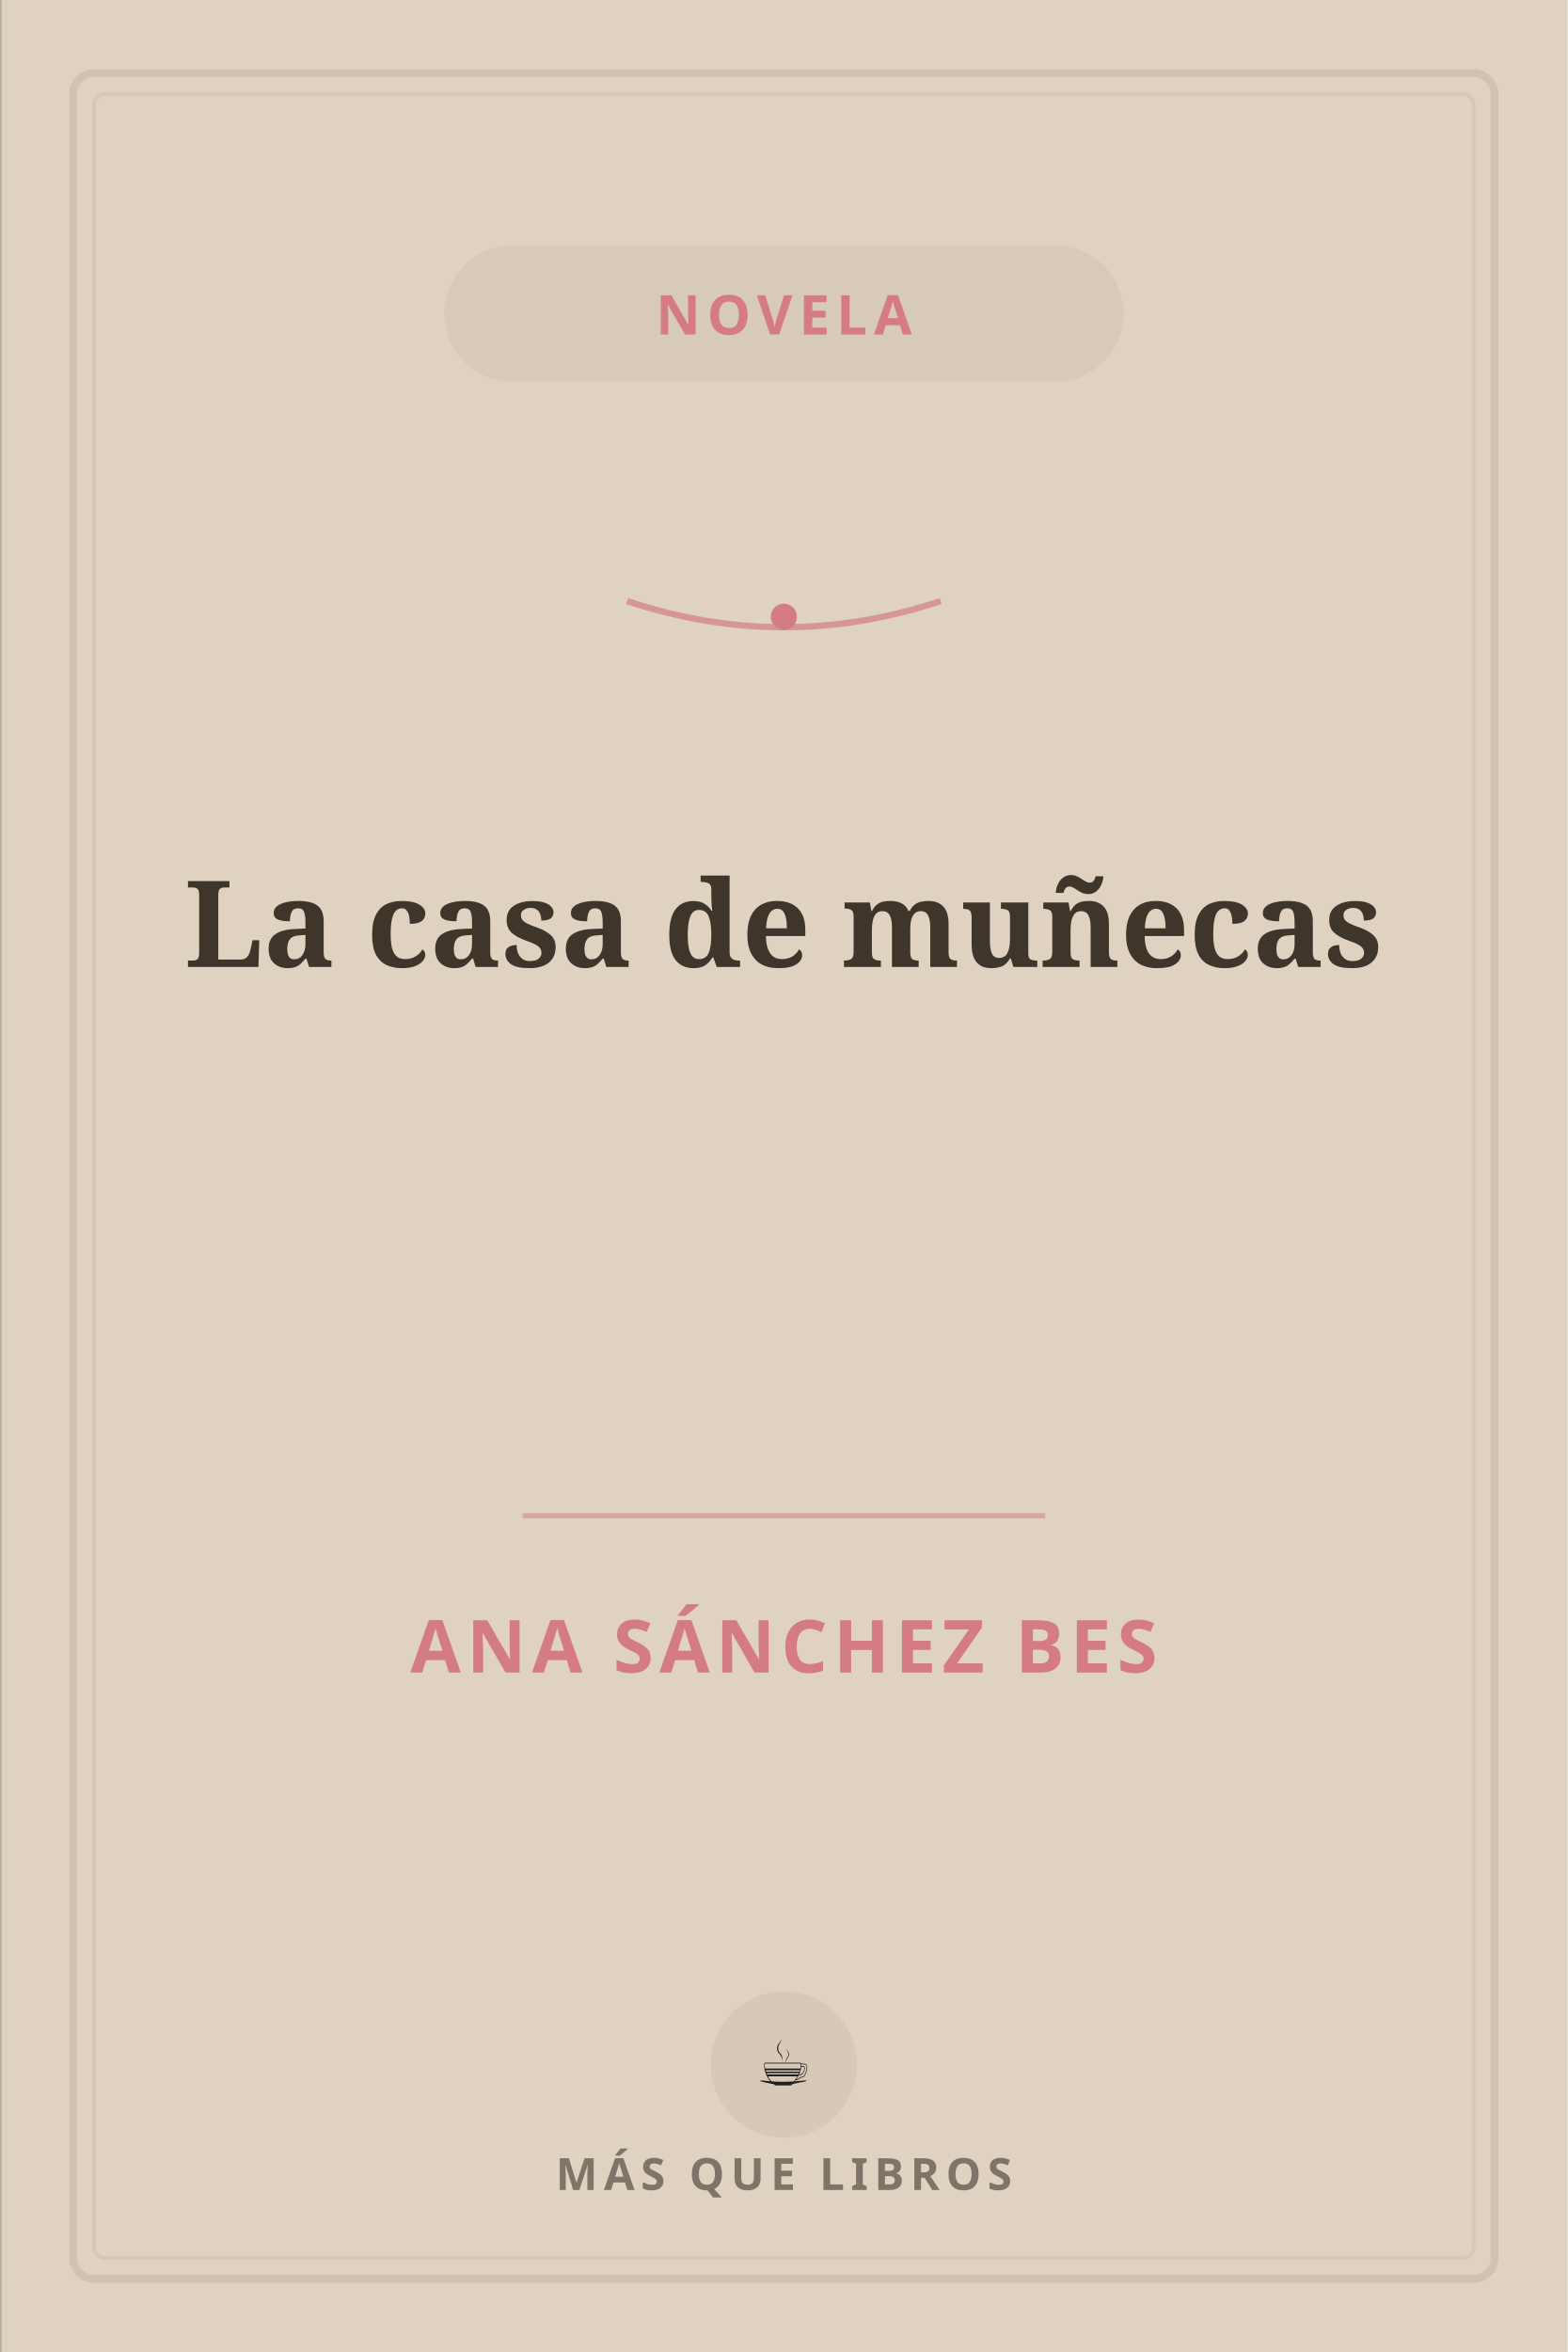
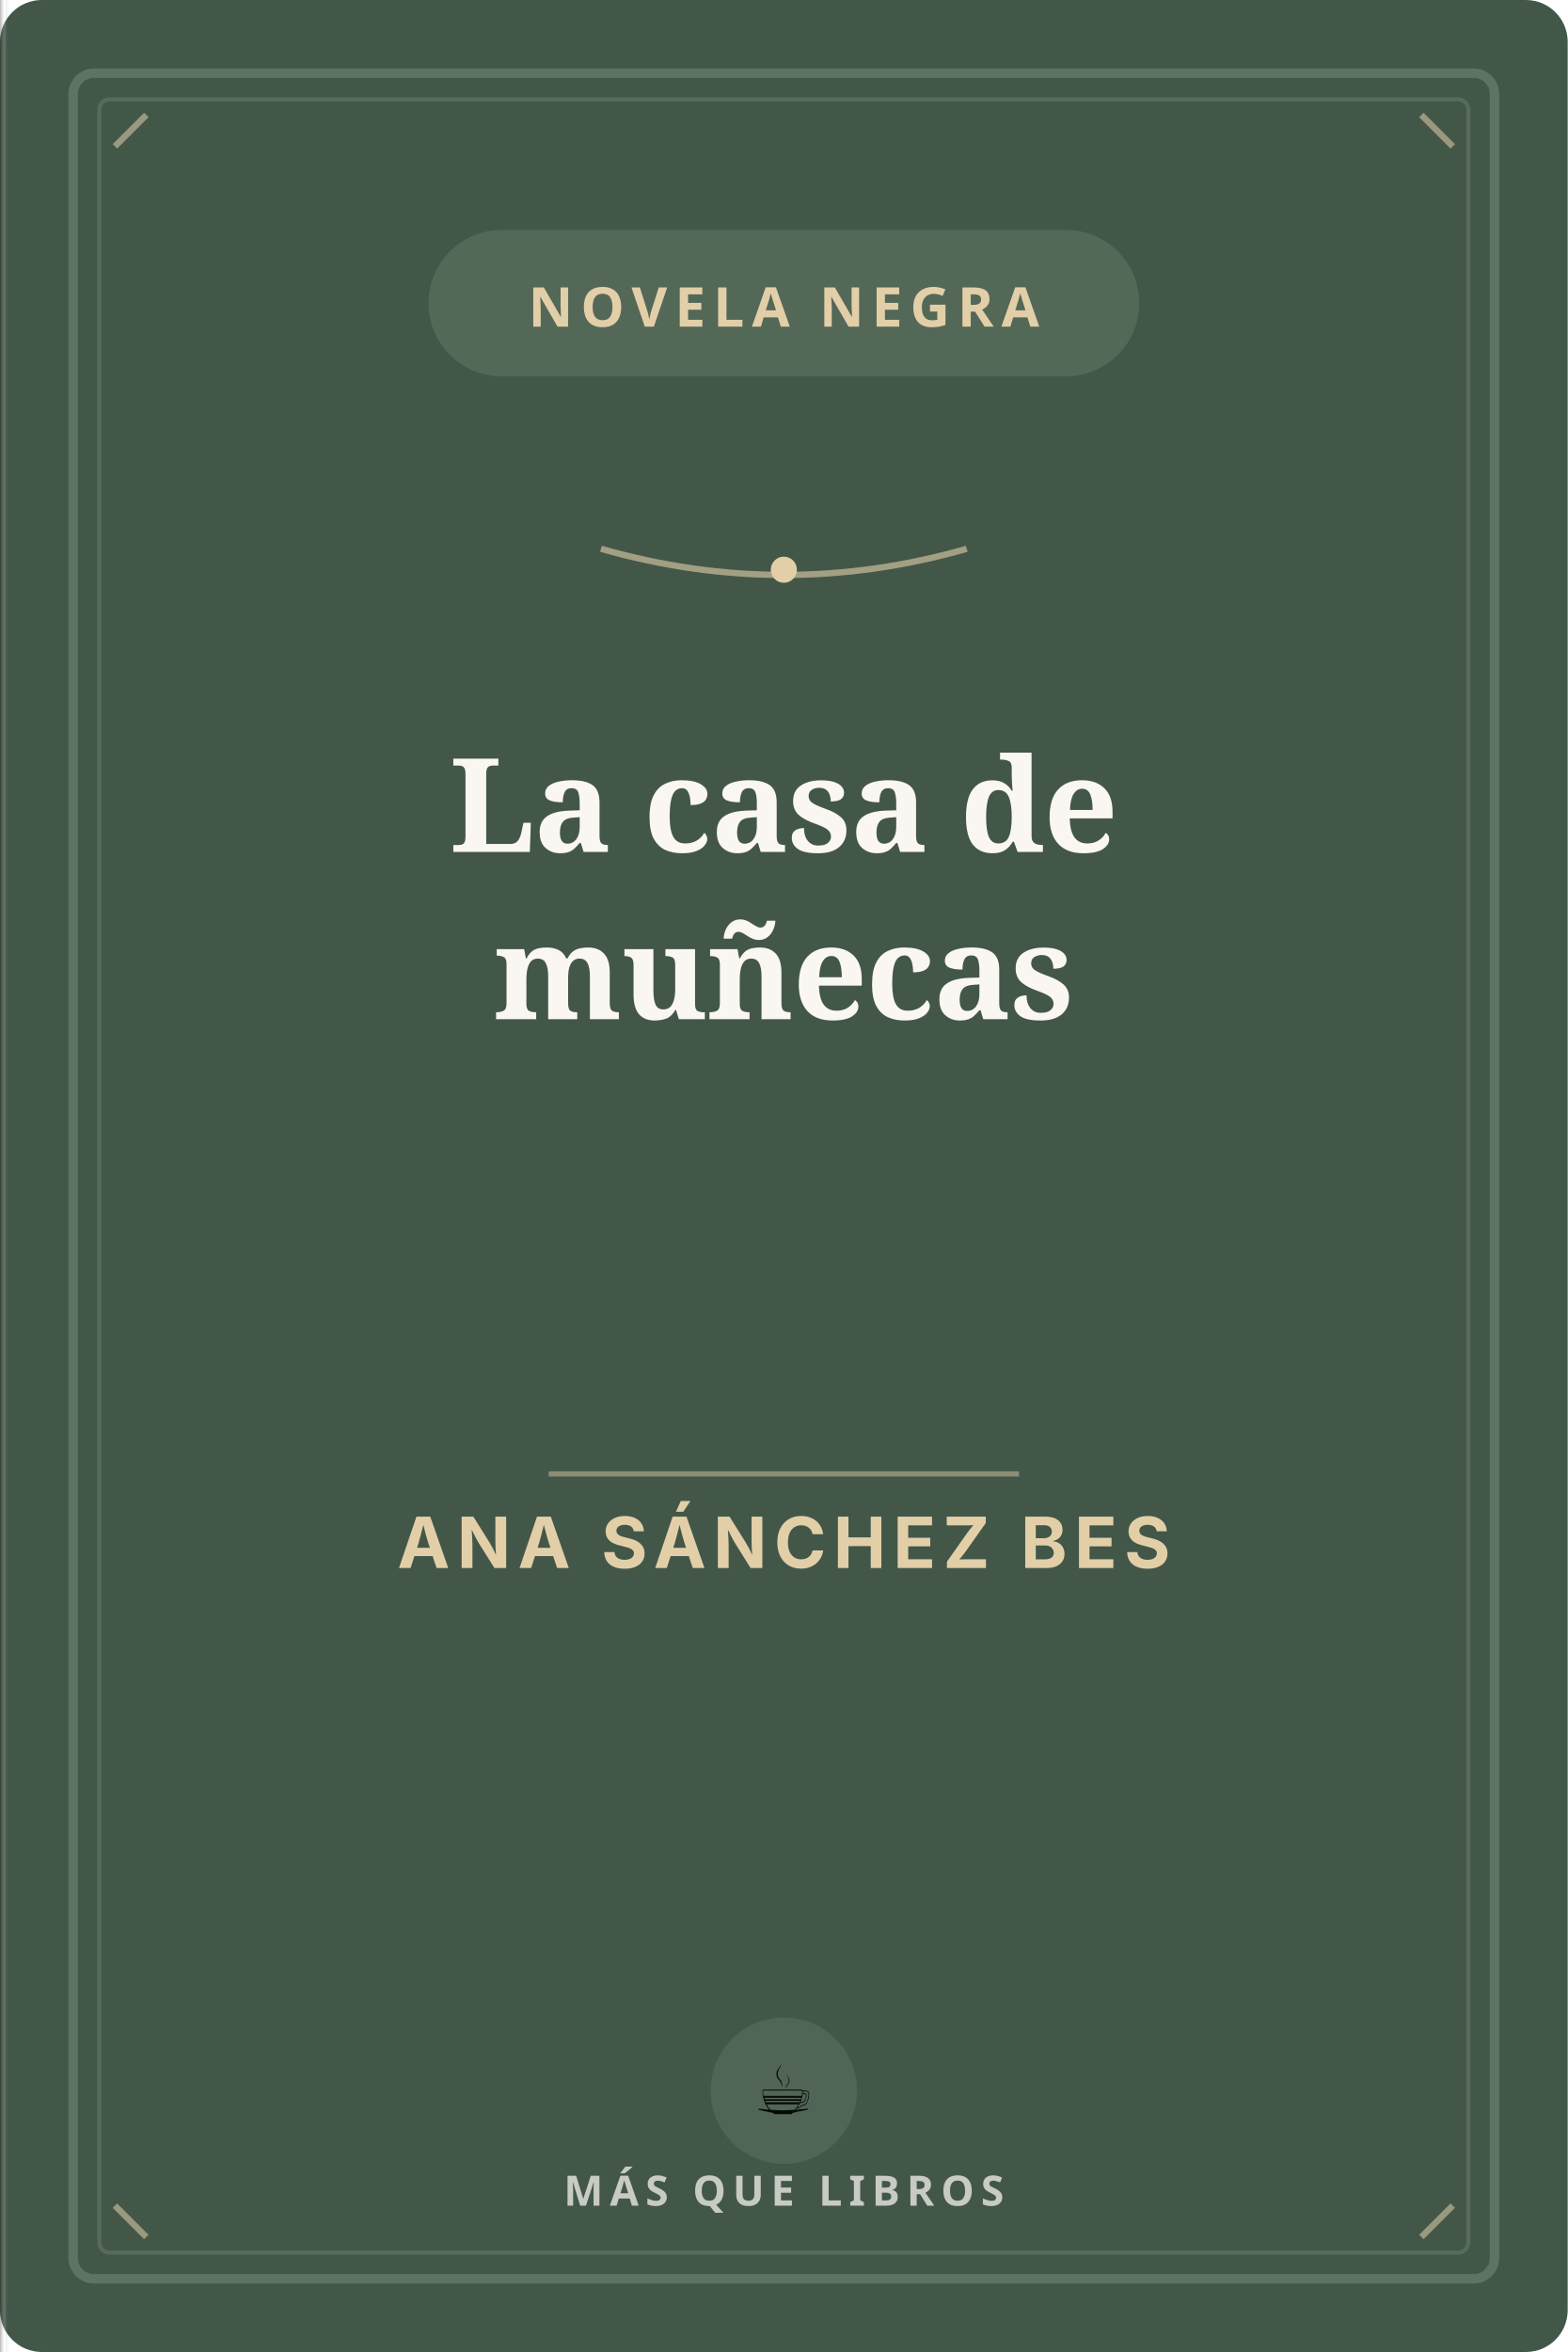
<svg xmlns="http://www.w3.org/2000/svg" viewBox="0 0 300 450" width="300" height="450">
  <defs>
    <linearGradient id="spineShade" x1="0" y1="0" x2="1" y2="0">
-       <stop offset="0%" stop-color="rgba(0,0,0,0.22)" />
-       <stop offset="3%" stop-color="rgba(255,255,255,0.15)" />
-       <stop offset="6%" stop-color="rgba(0,0,0,0)" />
+       <stop offset="0%" stop-color="rgba(0,0,0,0.28)" />
+       <stop offset="4%" stop-color="rgba(255,255,255,0.18)" />
+       <stop offset="8%" stop-color="rgba(0,0,0,0)" />
    </linearGradient>
-     <linearGradient id="bgGrad" x1="0" y1="0" x2="0" y2="1">
-       <stop offset="0%" stop-color="#DFD2C0" />
-       <stop offset="100%" stop-color="#DFD2C0" />
+     <linearGradient id="pageShimmer" x1="0" y1="0" x2="0" y2="1">
+       <stop offset="0%" stop-color="#435749" />
+       <stop offset="100%" stop-color="#435749" />
    </linearGradient>
  </defs>
-   <rect width="300" height="450" fill="url(#bgGrad)" />
-   <rect x="14" y="14" width="272" height="422" rx="4" fill="none" stroke="#C9B9A3" stroke-width="1.5" opacity="0.6" />
-   <rect x="18" y="18" width="264" height="414" rx="2" fill="none" stroke="#C9B9A3" stroke-width="0.75" opacity="0.4" />
-   <g transform="translate(150, 60)">
-     <rect x="-65" y="-13" width="130" height="26" rx="13" fill="#C9B9A3" opacity="0.35" />
-     <text x="0" y="4" font-family="'Nunito Sans', sans-serif" font-size="10.5" font-weight="800" letter-spacing="0.12em" fill="#D47B84" text-anchor="middle">NOVELA</text>
+   <rect width="300" height="450" rx="8" fill="url(#pageShimmer)" />
+   <rect x="14" y="14" width="272" height="422" rx="4" fill="none" stroke="#6E8270" stroke-width="1.8" opacity="0.65" />
+   <rect x="19" y="19" width="262" height="412" rx="2" fill="none" stroke="#6E8270" stroke-width="0.8" opacity="0.45" />
+   <path d="M22 28 L28 22 M278 28 L272 22 M22 422 L28 428 M278 422 L272 428" stroke="#E2CFA8" stroke-width="1.2" opacity="0.55" />
+   <g transform="translate(150, 58)">
+     <rect x="-68" y="-14" width="136" height="28" rx="14" fill="rgba(110, 130, 112, 0.4)" />
+     <text x="0" y="4.5" font-family="'Nunito Sans', sans-serif" font-size="10.5" font-weight="800" letter-spacing="0.14em" fill="#E2CFA8" text-anchor="middle">NOVELA NEGRA</text>
  </g>
-   <path d="M120 115 Q150 125 180 115" stroke="#D47B84" stroke-width="1.2" fill="none" opacity="0.7" />
-   <circle cx="150" cy="118" r="2.5" fill="#D47B84" />
+   <path d="M115 105 Q150 115 185 105" stroke="#E2CFA8" stroke-width="1.2" fill="none" opacity="0.6" />
+   <circle cx="150" cy="109" r="2.5" fill="#E2CFA8" />
  <g>
-     <text x="150" y="185" font-family="'Fraunces', Georgia, serif" font-size="23" font-weight="600" fill="#3E352B" text-anchor="middle">La casa de muñecas</text>
+     <text x="150" y="163" font-family="'Fraunces', Georgia, serif" font-size="25" font-weight="600" fill="#FAF7F2" text-anchor="middle" letter-spacing="-0.01em">La casa de</text>
+     <text x="150" y="195" font-family="'Fraunces', Georgia, serif" font-size="25" font-weight="600" fill="#FAF7F2" text-anchor="middle" letter-spacing="-0.01em">muñecas</text>
  </g>
-   <line x1="100" y1="290" x2="200" y2="290" stroke="#D47B84" stroke-width="1" opacity="0.5" />
+   <line x1="105" y1="282" x2="195" y2="282" stroke="#E2CFA8" stroke-width="1" opacity="0.45" />
  <g>
-     <text x="150" y="320" font-family="'Nunito Sans', sans-serif" font-size="14" font-weight="700" letter-spacing="0.08em" fill="#D47B84" text-anchor="middle">ANA SÁNCHEZ BES</text>
+     <text x="150" y="300" font-family="'Nunito Sans', -apple-system, sans-serif" font-size="13.5" font-weight="700" letter-spacing="0.1em" fill="#E2CFA8" text-anchor="middle">ANA SÁNCHEZ BES</text>
  </g>
-   <g transform="translate(150, 395)" opacity="0.85">
-     <circle cx="0" cy="0" r="14" fill="#C9B9A3" opacity="0.4" />
-     <text x="0" y="4" font-size="12" text-anchor="middle">☕</text>
-     <text x="0" y="24" font-family="'Nunito Sans', sans-serif" font-size="8.5" font-weight="700" letter-spacing="0.14em" fill="#3E352B" opacity="0.7" text-anchor="middle">MÁS QUE LIBROS</text>
+   <g transform="translate(150, 400)" opacity="0.9">
+     <circle cx="0" cy="0" r="14" fill="#6E8270" opacity="0.35" />
+     <text x="0" y="4.5" font-size="13" text-anchor="middle">☕</text>
+     <text x="0" y="22" font-family="'Nunito Sans', sans-serif" font-size="8" font-weight="800" letter-spacing="0.16em" fill="#FAF7F2" opacity="0.8" text-anchor="middle">MÁS QUE LIBROS</text>
  </g>
-   <rect width="24" height="450" fill="url(#spineShade)" />
+   <rect width="22" height="450" fill="url(#spineShade)" />
</svg>
